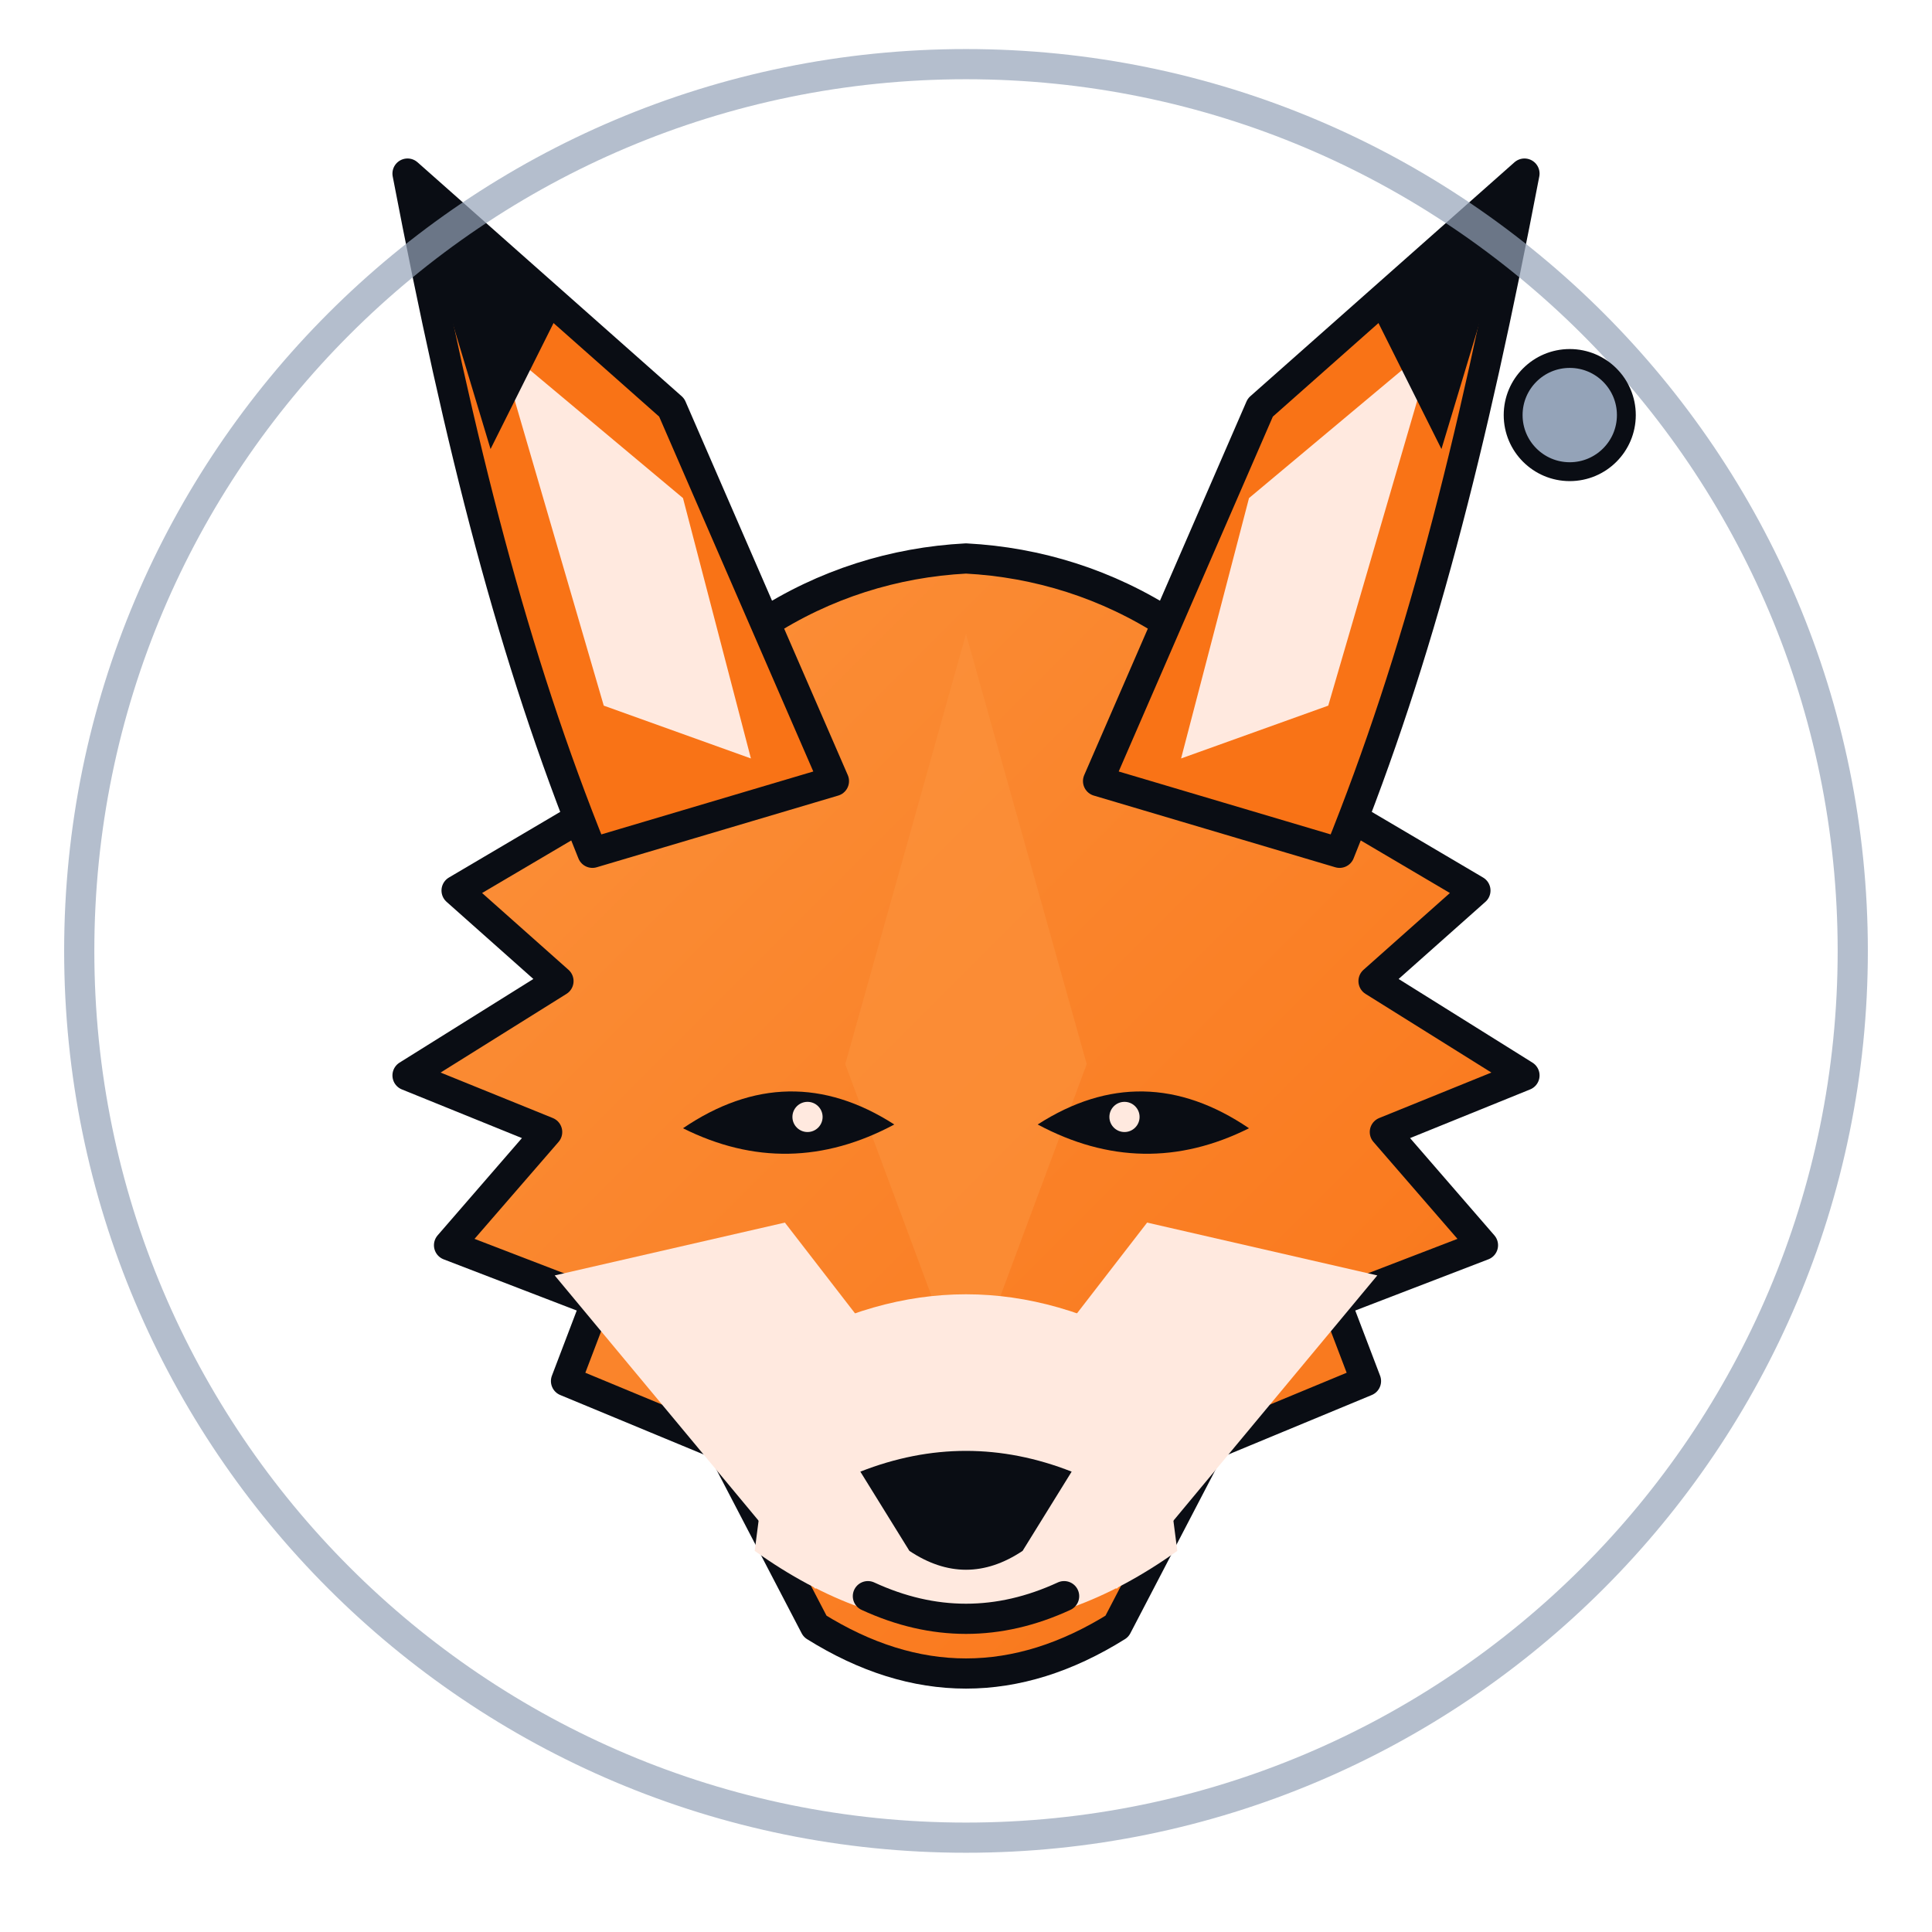
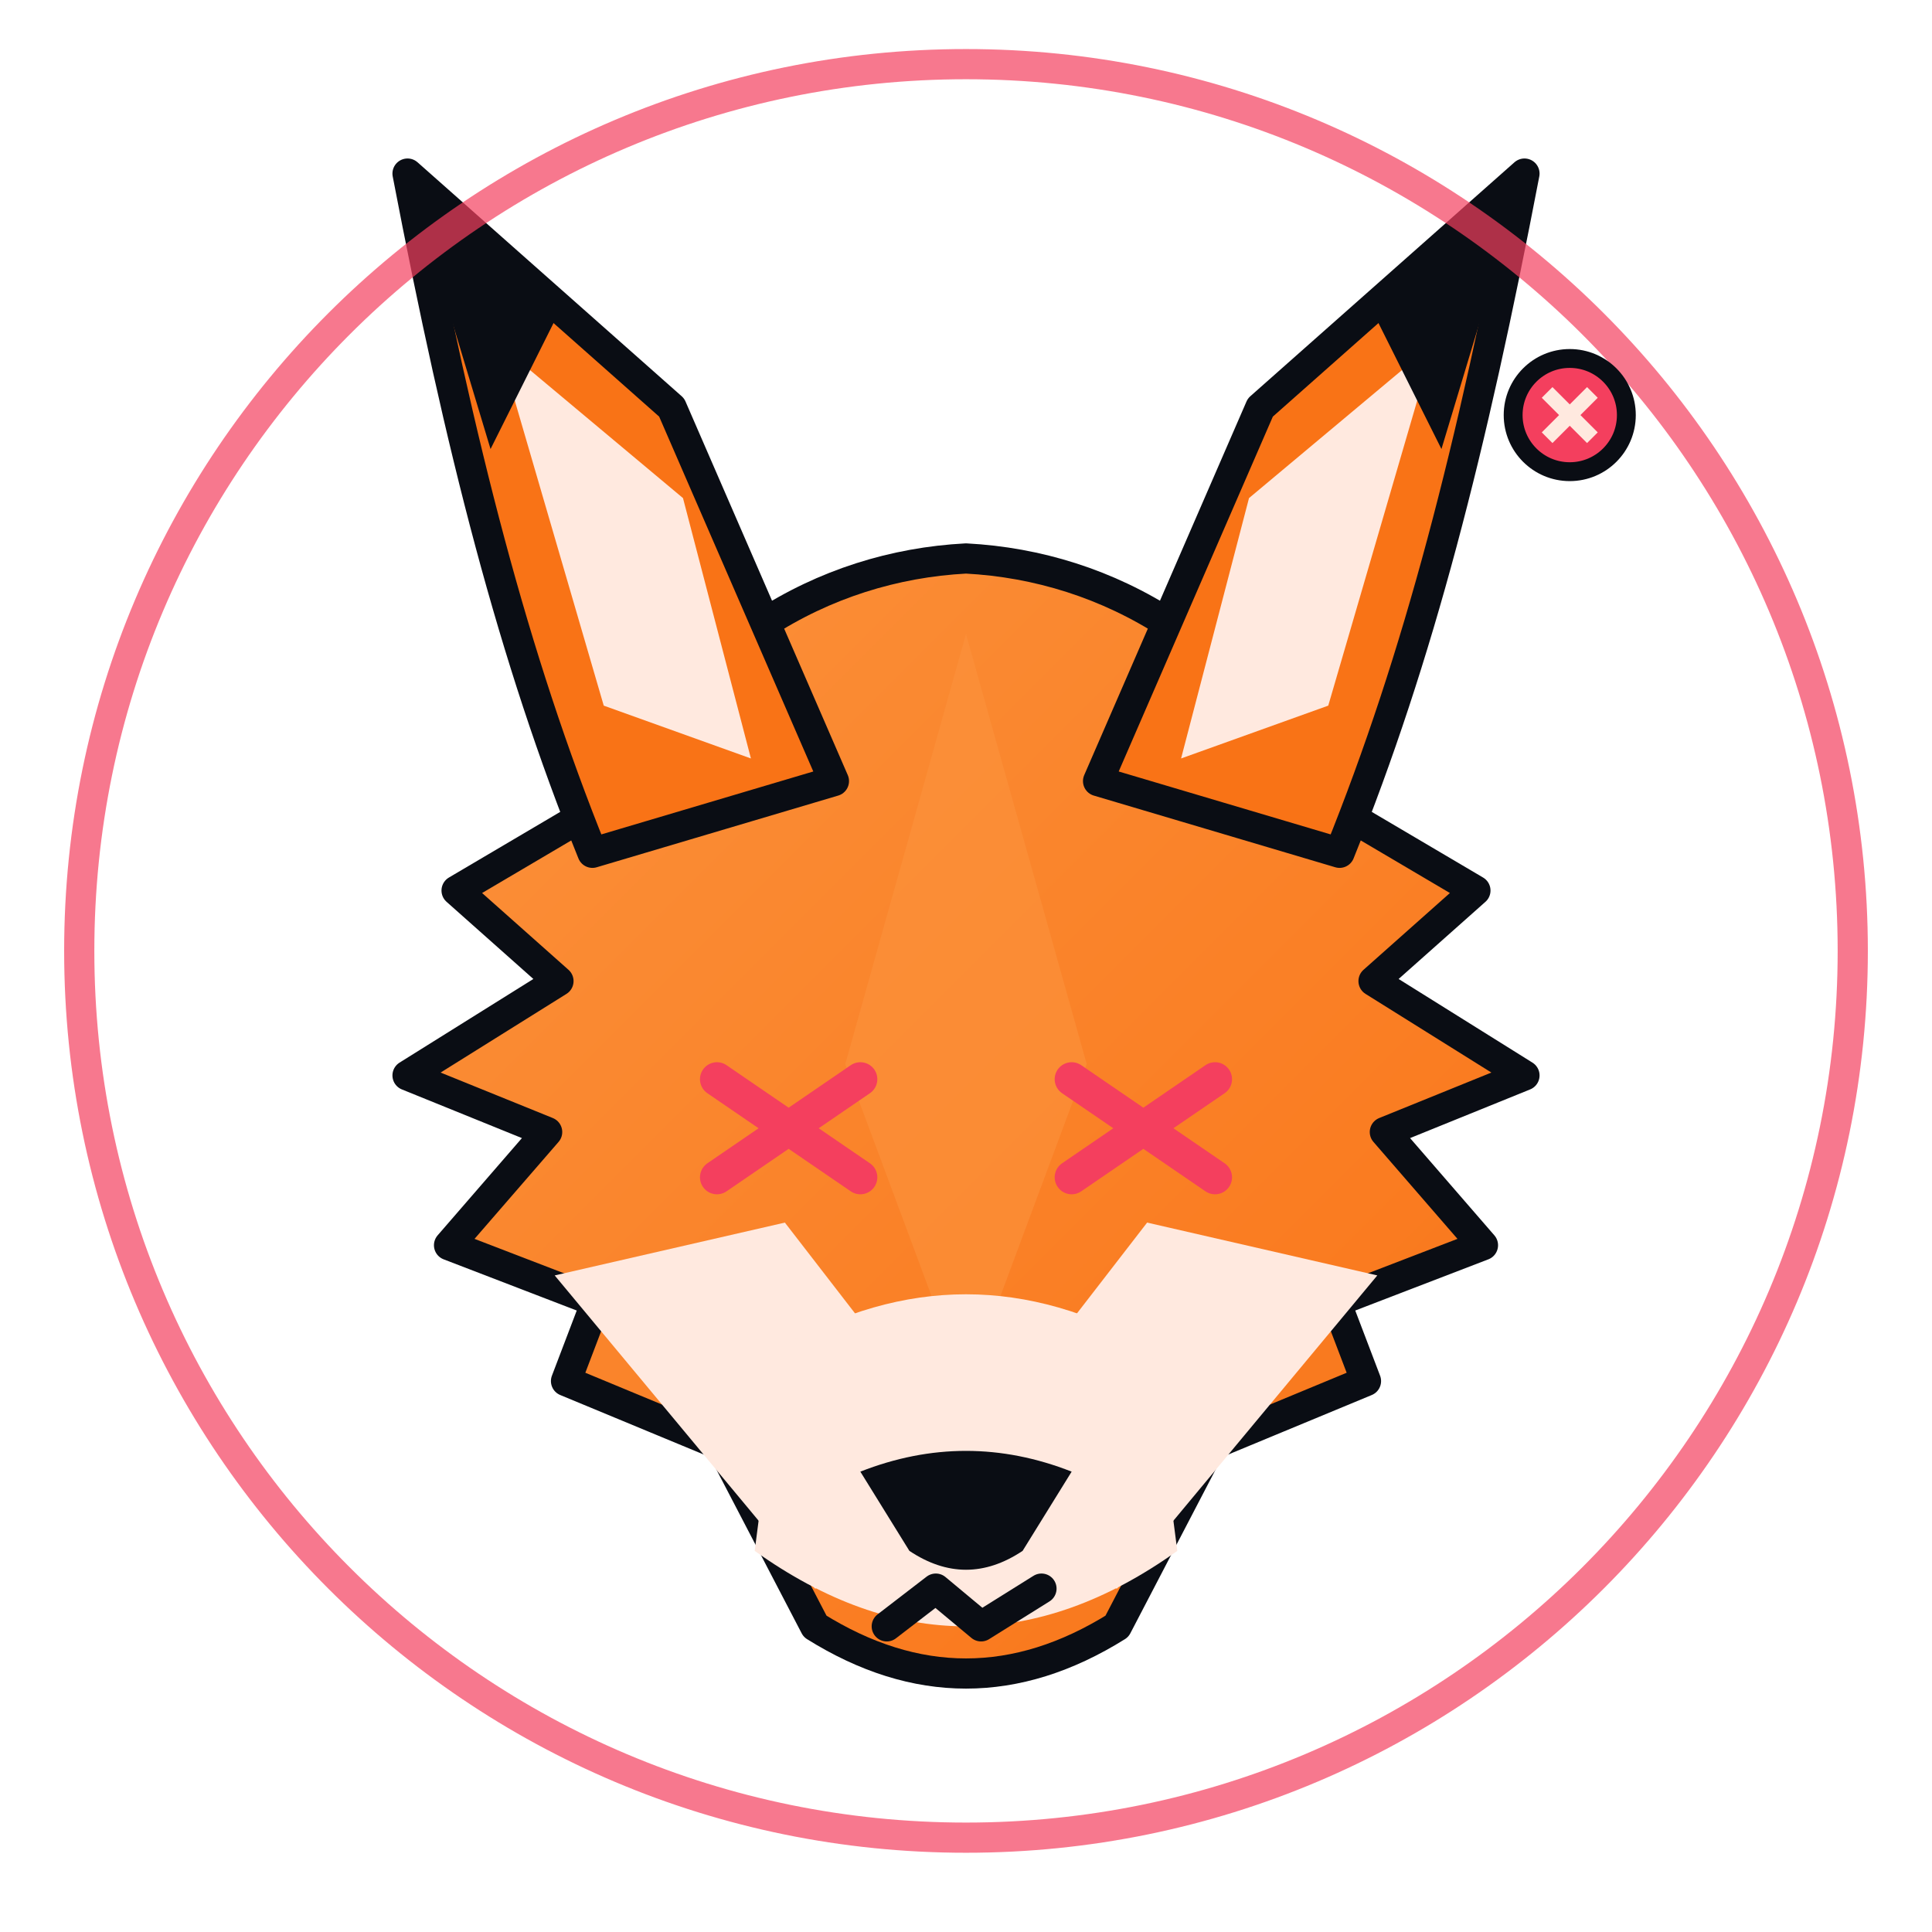
<svg xmlns="http://www.w3.org/2000/svg" width="512" height="512" viewBox="0 0 512 512" data-state="error">
  <defs>
    <linearGradient id="fur" x1="0" y1="0" x2="1" y2="1">
      <stop offset="0" stop-color="#fb923c" />
      <stop offset="1" stop-color="#f97316" />
    </linearGradient>
  </defs>
  <g id="body">
    <path d="M256 148 C218 150 182 171 160 213 L121 236 148 260 108 285 145 300 119 330 158 345 150 366 191 383 216 431 Q256 456 296 431 L321 383 362 366 354 345 393 330 367 300 404 285 364 260 391 236 352 213 C330 171 294 150 256 148Z" fill="url(#fur)" stroke="#0a0d14" stroke-width="8" stroke-linejoin="round" />
    <path d="M256 168 L224 282 256 368 288 282Z" fill="#fb923c" opacity="0.58" />
    <path d="M147 338 L208 324 242 368 256 407 216 421Z M365 338 L304 324 270 368 256 407 296 421Z" fill="#ffe9df" />
    <path d="M207 357 Q256 329 305 357 L312 411 Q256 451 200 411Z" fill="#ffe9df" />
    <path d="M228 390 Q256 379 284 390 L271 411 Q256 421 241 411Z" fill="#0a0d14" />
  </g>
  <g id="ears">
    <path d="M157 226 C136 174 122 119 108 46 L178 108 221 207Z M355 226 C376 174 390 119 404 46 L334 108 291 207Z" fill="#f97316" stroke="#0a0d14" stroke-width="8" stroke-linejoin="round" />
    <path d="M160 187 L132 91 181 132 199 201Z M352 187 L380 91 331 132 313 201Z" fill="#ffe9df" />
    <path d="M108 46 149 81 130 119Z M404 46 363 81 382 119Z" fill="#0a0d14" />
  </g>
  <g id="eyes">
-     <path d="M181 299 Q209 280 237 298 Q209 313 181 299Z M331 299 Q303 280 275 298 Q303 313 331 299Z" fill="#0a0d14" />
-     <circle cx="214" cy="296" r="4" fill="#ffe9df" />
-     <circle cx="298" cy="296" r="4" fill="#ffe9df" />
+     <path d="M190 286 228 312 M228 286 190 312 M284 286 322 312 M322 286 284 312" fill="none" stroke="#f43f5e" stroke-width="9" stroke-linecap="round" />
  </g>
  <g id="mouth">
-     <path d="M230 423 Q256 435 282 423" fill="none" stroke="#0a0d14" stroke-width="8" stroke-linecap="round" />
+     <path d="M235 431 248 421 260 431 276 421" fill="none" stroke="#0a0d14" stroke-width="8" stroke-linecap="round" stroke-linejoin="round" />
  </g>
  <g id="glow">
-     <circle cx="256" cy="252" r="235" fill="none" stroke="#94a3b8" stroke-width="8" opacity="0.7" />
+     <circle cx="256" cy="252" r="235" fill="none" stroke="#f43f5e" stroke-width="8" opacity="0.7" />
  </g>
  <g id="badge">
-     <circle cx="416" cy="110" r="15" fill="#94a3b8" stroke="#0a0d14" stroke-width="5" />
+     <circle cx="416" cy="110" r="15" fill="#f43f5e" stroke="#0a0d14" stroke-width="5" />
+     <path d="M410 104 422 116 M422 104 410 116" stroke="#ffe9df" stroke-width="4" />
  </g>
</svg>
